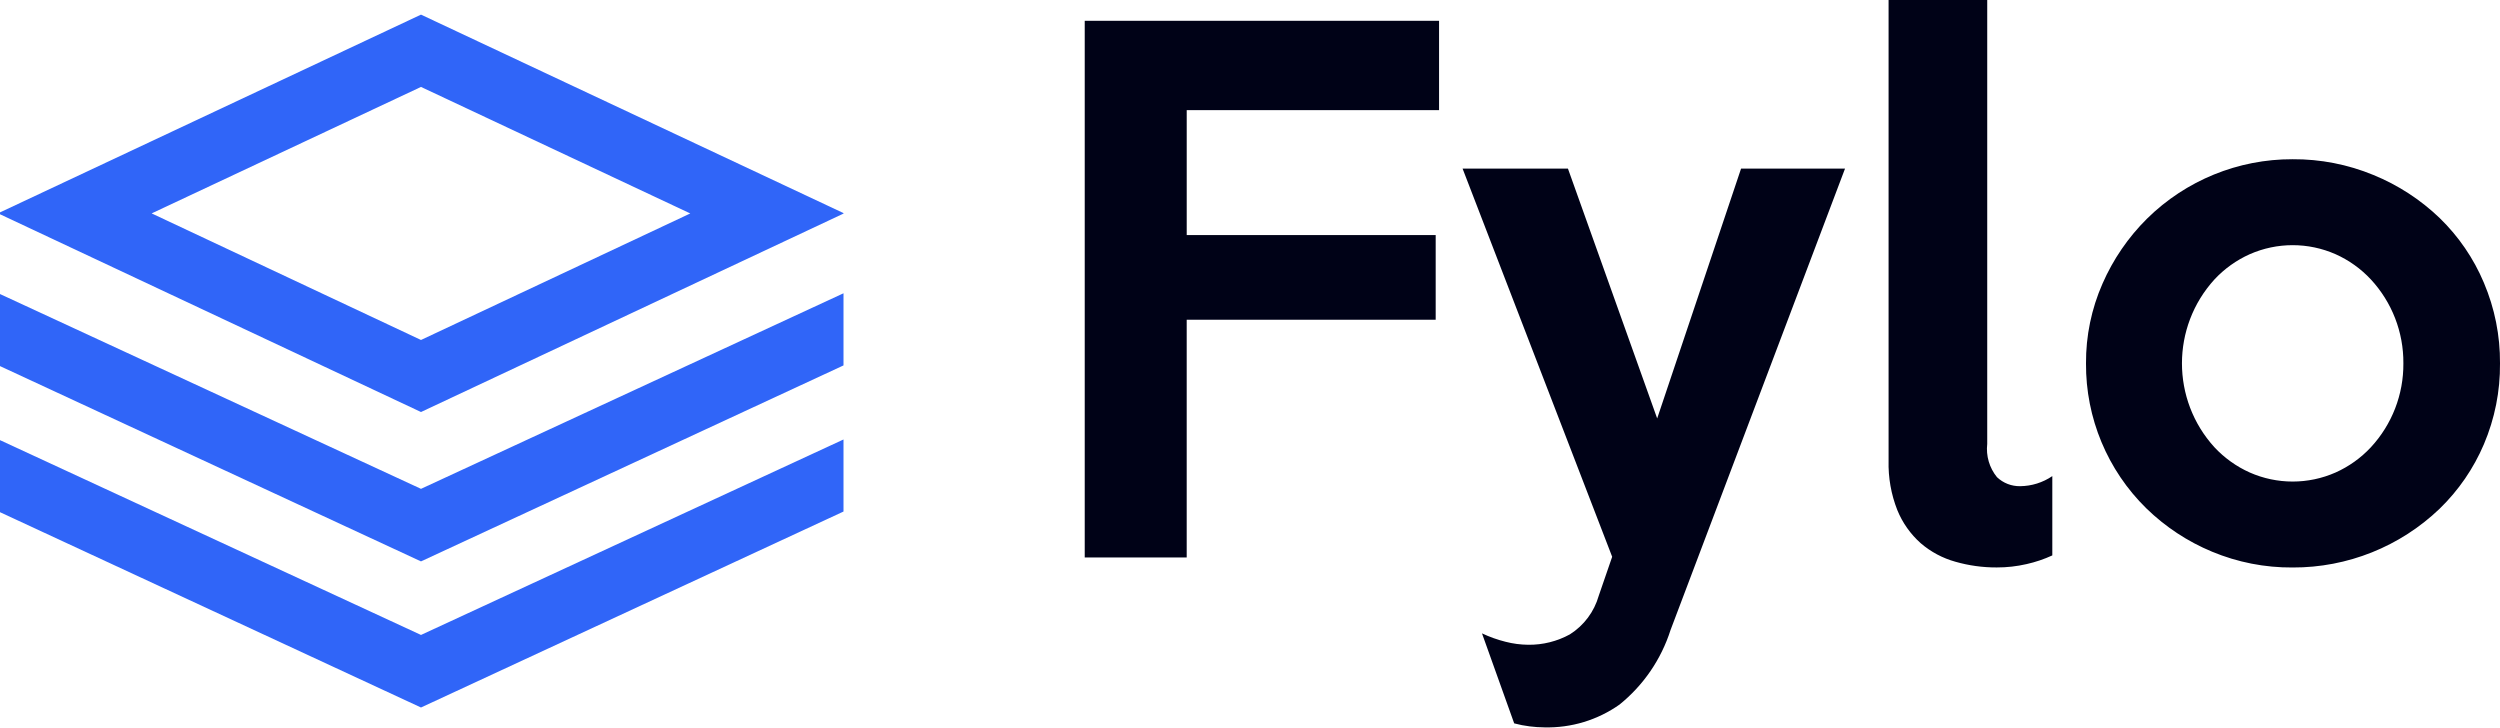
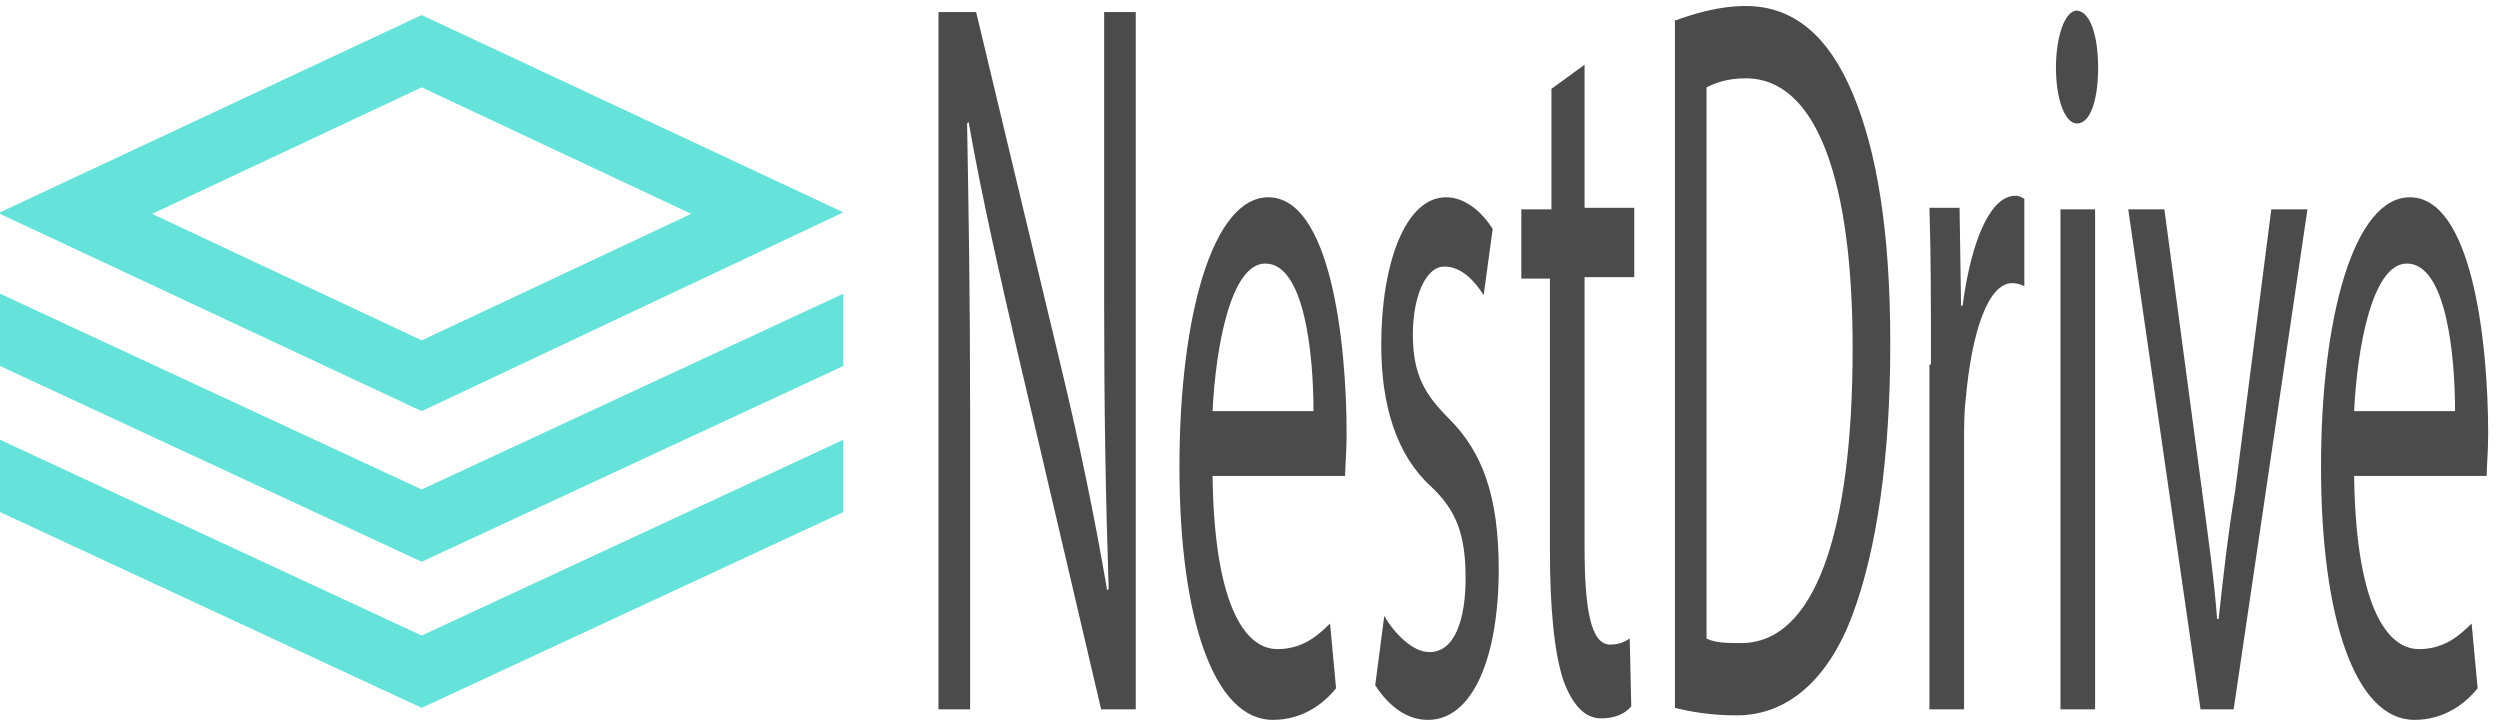
- <svg xmlns="http://www.w3.org/2000/svg" id="logo" width="165.975" height="48.29" viewBox="0 0 165.975 48.29">
-   <path id="Path_1" data-name="Path 1" d="M0,14.13v.123l27.95,13.13L56,14.209v-.033L27.95,1Zm10.077.062L27.95,5.8l17.877,8.4-17.877,8.4-17.874-8.4ZM27.95,32.483,0,19.55v4.784L27.95,37.3,56,24.289V19.5Zm0,9.7L0,29.25v4.783L27.95,47,56,33.99V29.206Z" transform="translate(0 -0.029)" fill="#3065f8" fill-rule="evenodd" />
-   <g id="Group_1" data-name="Group 1" transform="translate(72.015)">
-     <path id="Path_2" data-name="Path 2" d="M87.56,24.152A8.1,8.1,0,0,0,85.4,18.579a7.259,7.259,0,0,0-2.34-1.673,7.063,7.063,0,0,0-5.7,0,7.257,7.257,0,0,0-2.34,1.673,8.271,8.271,0,0,0,0,11.147,7.257,7.257,0,0,0,2.34,1.672,7.054,7.054,0,0,0,5.7,0A7.259,7.259,0,0,0,85.4,29.726a8.1,8.1,0,0,0,2.16-5.574Zm6.415,0a13.4,13.4,0,0,1-1.07,5.373,13.1,13.1,0,0,1-2.94,4.28,14.029,14.029,0,0,1-9.757,3.9,13.658,13.658,0,0,1-5.346-1.048A13.863,13.863,0,0,1,70.5,33.783a13.352,13.352,0,0,1-4.01-9.631,12.942,12.942,0,0,1,1.092-5.284,13.92,13.92,0,0,1,2.962-4.325A13.71,13.71,0,0,1,80.208,10.6a13.844,13.844,0,0,1,5.369,1.048A13.989,13.989,0,0,1,89.965,14.5a13.021,13.021,0,0,1,2.94,4.3A13.45,13.45,0,0,1,93.975,24.152ZM64.258,36.9a8.6,8.6,0,0,1-1.715.58,8.752,8.752,0,0,1-1.982.222,9.84,9.84,0,0,1-2.74-.379,6,6,0,0,1-2.3-1.226,5.943,5.943,0,0,1-1.56-2.207,8.37,8.37,0,0,1-.578-3.277V.029h6.549V29.5a2.965,2.965,0,0,0,.646,2.207,2.178,2.178,0,0,0,1.537.6,3.855,3.855,0,0,0,2.138-.669V36.9ZM50.492,11.22,38.908,41.854a10.438,10.438,0,0,1-3.386,4.95,8.285,8.285,0,0,1-4.99,1.515,8.055,8.055,0,0,1-.98-.066,7.352,7.352,0,0,1-1.025-.2l-2.138-5.975a8.486,8.486,0,0,0,1.56.557,6.231,6.231,0,0,0,1.514.2,5.6,5.6,0,0,0,2.762-.691,4.48,4.48,0,0,0,1.916-2.564l.891-2.586L25.1,11.221h6.995l5.925,16.588,5.57-16.588h6.9ZM23.538,7.342H6.786v8.294H23.315v5.618H6.785V37.038H.015V1.412H23.539v5.93Z" transform="translate(-0.015 -0.029)" fill="#000217" fill-rule="evenodd" />
+ <svg xmlns="http://www.w3.org/2000/svg" version="1.1" id="logo" x="0px" y="0px" viewBox="0 0 166 48.3" style="enable-background:new 0 0 166 48.3;" xml:space="preserve">
+   <style type="text/css">
+ 	.st0{fill-rule:evenodd;clip-rule:evenodd;fill:#65E2D9;}
+ 	.st1{fill:#4b4b4b;}
+   .st2{font-size: 8em;}
+ </style>
+   <path id="Path_1" class="st0" d="M0,14.1v0.1l28,13.1l28-13.2v0L28,1L0,14.1z M10.1,14.2L28,5.8l17.9,8.4L28,22.6L10.1,14.2  L10.1,14.2z M28,32.5L0,19.5v4.8l28,13l28-13v-4.8L28,32.5z M28,42.2L0,29.2V34l28,13l28-13v-4.8L28,42.2z" />
+   <g id="Group_1" transform="translate(72.015)">
+     <g>
+       <path class="st1" d="M-9.7,47.1V0.8h2.5l5.6,23.4c1.3,5.4,2.3,10.3,3.1,15l0.1-0.1c-0.2-6.2-0.3-11.8-0.3-19V0.8h2.1v46.3H1.1    l-5.5-23.5c-1.2-5.2-2.4-10.4-3.3-15.5l-0.1,0.1c0.1,5.8,0.2,11.4,0.2,19.1v19.8H-9.7z" />
+       <path class="st1" d="M8.5,31.6c0.1,8.2,2,11.5,4.3,11.5c1.6,0,2.6-0.8,3.5-1.7l0.4,4.3c-0.8,1-2.2,2.1-4.2,2.1    c-3.9,0-6.2-6.7-6.2-16.8c0-10,2.2-17.9,5.9-17.9c4.1,0,5.2,9.5,5.2,15.7c0,1.2-0.1,2.2-0.1,2.8H8.5z M15.2,27.3    c0-3.8-0.6-9.8-3.2-9.8c-2.3,0-3.3,5.6-3.5,9.8H15.2z" />
+       <path class="st1" d="M19.9,40.9c0.7,1.2,1.9,2.4,3,2.4c1.7,0,2.4-2.2,2.4-4.9c0-2.9-0.6-4.5-2.3-6.1c-2.3-2.1-3.3-5.4-3.3-9.4    c0-5.4,1.6-9.8,4.3-9.8c1.3,0,2.4,1,3.1,2.1l-0.6,4.4c-0.5-0.8-1.4-1.9-2.6-1.9c-1.3,0-2.1,2.1-2.1,4.5c0,2.7,0.8,4,2.4,5.6    c2.2,2.2,3.3,5.1,3.3,10c0,5.8-1.7,10-4.7,10c-1.4,0-2.6-0.9-3.5-2.3L19.9,40.9z" />
+       <path class="st1" d="M33.2,4.3v9.5h3.3v4.6h-3.3v17.9c0,4.1,0.4,6.5,1.7,6.5c0.6,0,1-0.2,1.3-0.4l0.1,4.5c-0.4,0.5-1.1,0.8-2,0.8    c-1.1,0-1.9-0.9-2.5-2.5c-0.6-1.8-0.9-4.7-0.9-8.7V18.5H29v-4.6H31v-8L33.2,4.3z" />
+       <path class="st1" d="M39.1,1.4c1.4-0.5,3-1,4.8-1c3.2,0,5.5,2,7.1,5.8c1.6,3.8,2.5,9.1,2.5,16.6c0,7.6-0.9,13.7-2.5,18    c-1.6,4.3-4.3,6.7-7.7,6.7c-1.6,0-2.9-0.2-4.1-0.5V1.4z M41.3,42.4c0.6,0.3,1.4,0.3,2.3,0.3c4.8,0,7.4-7.1,7.4-19.6    c0-10.9-2.3-17.9-7.1-17.9c-1.2,0-2,0.3-2.6,0.6V42.4z" />
+       <path class="st1" d="M56.2,24.2c0-3.9,0-7.3-0.1-10.4h2l0.1,6.5h0.1c0.6-4.5,1.9-7.3,3.5-7.3c0.3,0,0.4,0.1,0.6,0.2V19    c-0.2-0.1-0.5-0.2-0.8-0.2c-1.6,0-2.7,3.2-3.1,7.8c-0.1,0.8-0.1,1.8-0.1,2.8v17.7h-2.3V24.2z" />
+       <path class="st1" d="M67.3,4.5c0,2.1-0.5,3.7-1.4,3.7c-0.8,0-1.4-1.6-1.4-3.7c0-2.1,0.6-3.8,1.4-3.8C66.8,0.8,67.3,2.4,67.3,4.5z     M64.8,47.1V13.9h2.3v33.2H64.8z" />
+       <path class="st1" d="M71.7,13.9l2.5,18.7c0.4,3,0.8,5.8,1,8.5h0.1c0.3-2.7,0.6-5.5,1.1-8.5l2.4-18.7h2.4l-4.9,33.2h-2.2l-4.8-33.2    H71.7z" />
+       <path class="st1" d="M84.3,31.6c0.1,8.2,2,11.5,4.3,11.5c1.6,0,2.6-0.8,3.5-1.7l0.4,4.3c-0.8,1-2.2,2.1-4.2,2.1    c-3.9,0-6.2-6.7-6.2-16.8c0-10,2.2-17.9,5.9-17.9c4.1,0,5.2,9.5,5.2,15.7c0,1.2-0.1,2.2-0.1,2.8H84.3z M91,27.3    c0-3.8-0.6-9.8-3.2-9.8c-2.3,0-3.3,5.6-3.5,9.8H91z" />
+     </g>
  </g>
</svg>
